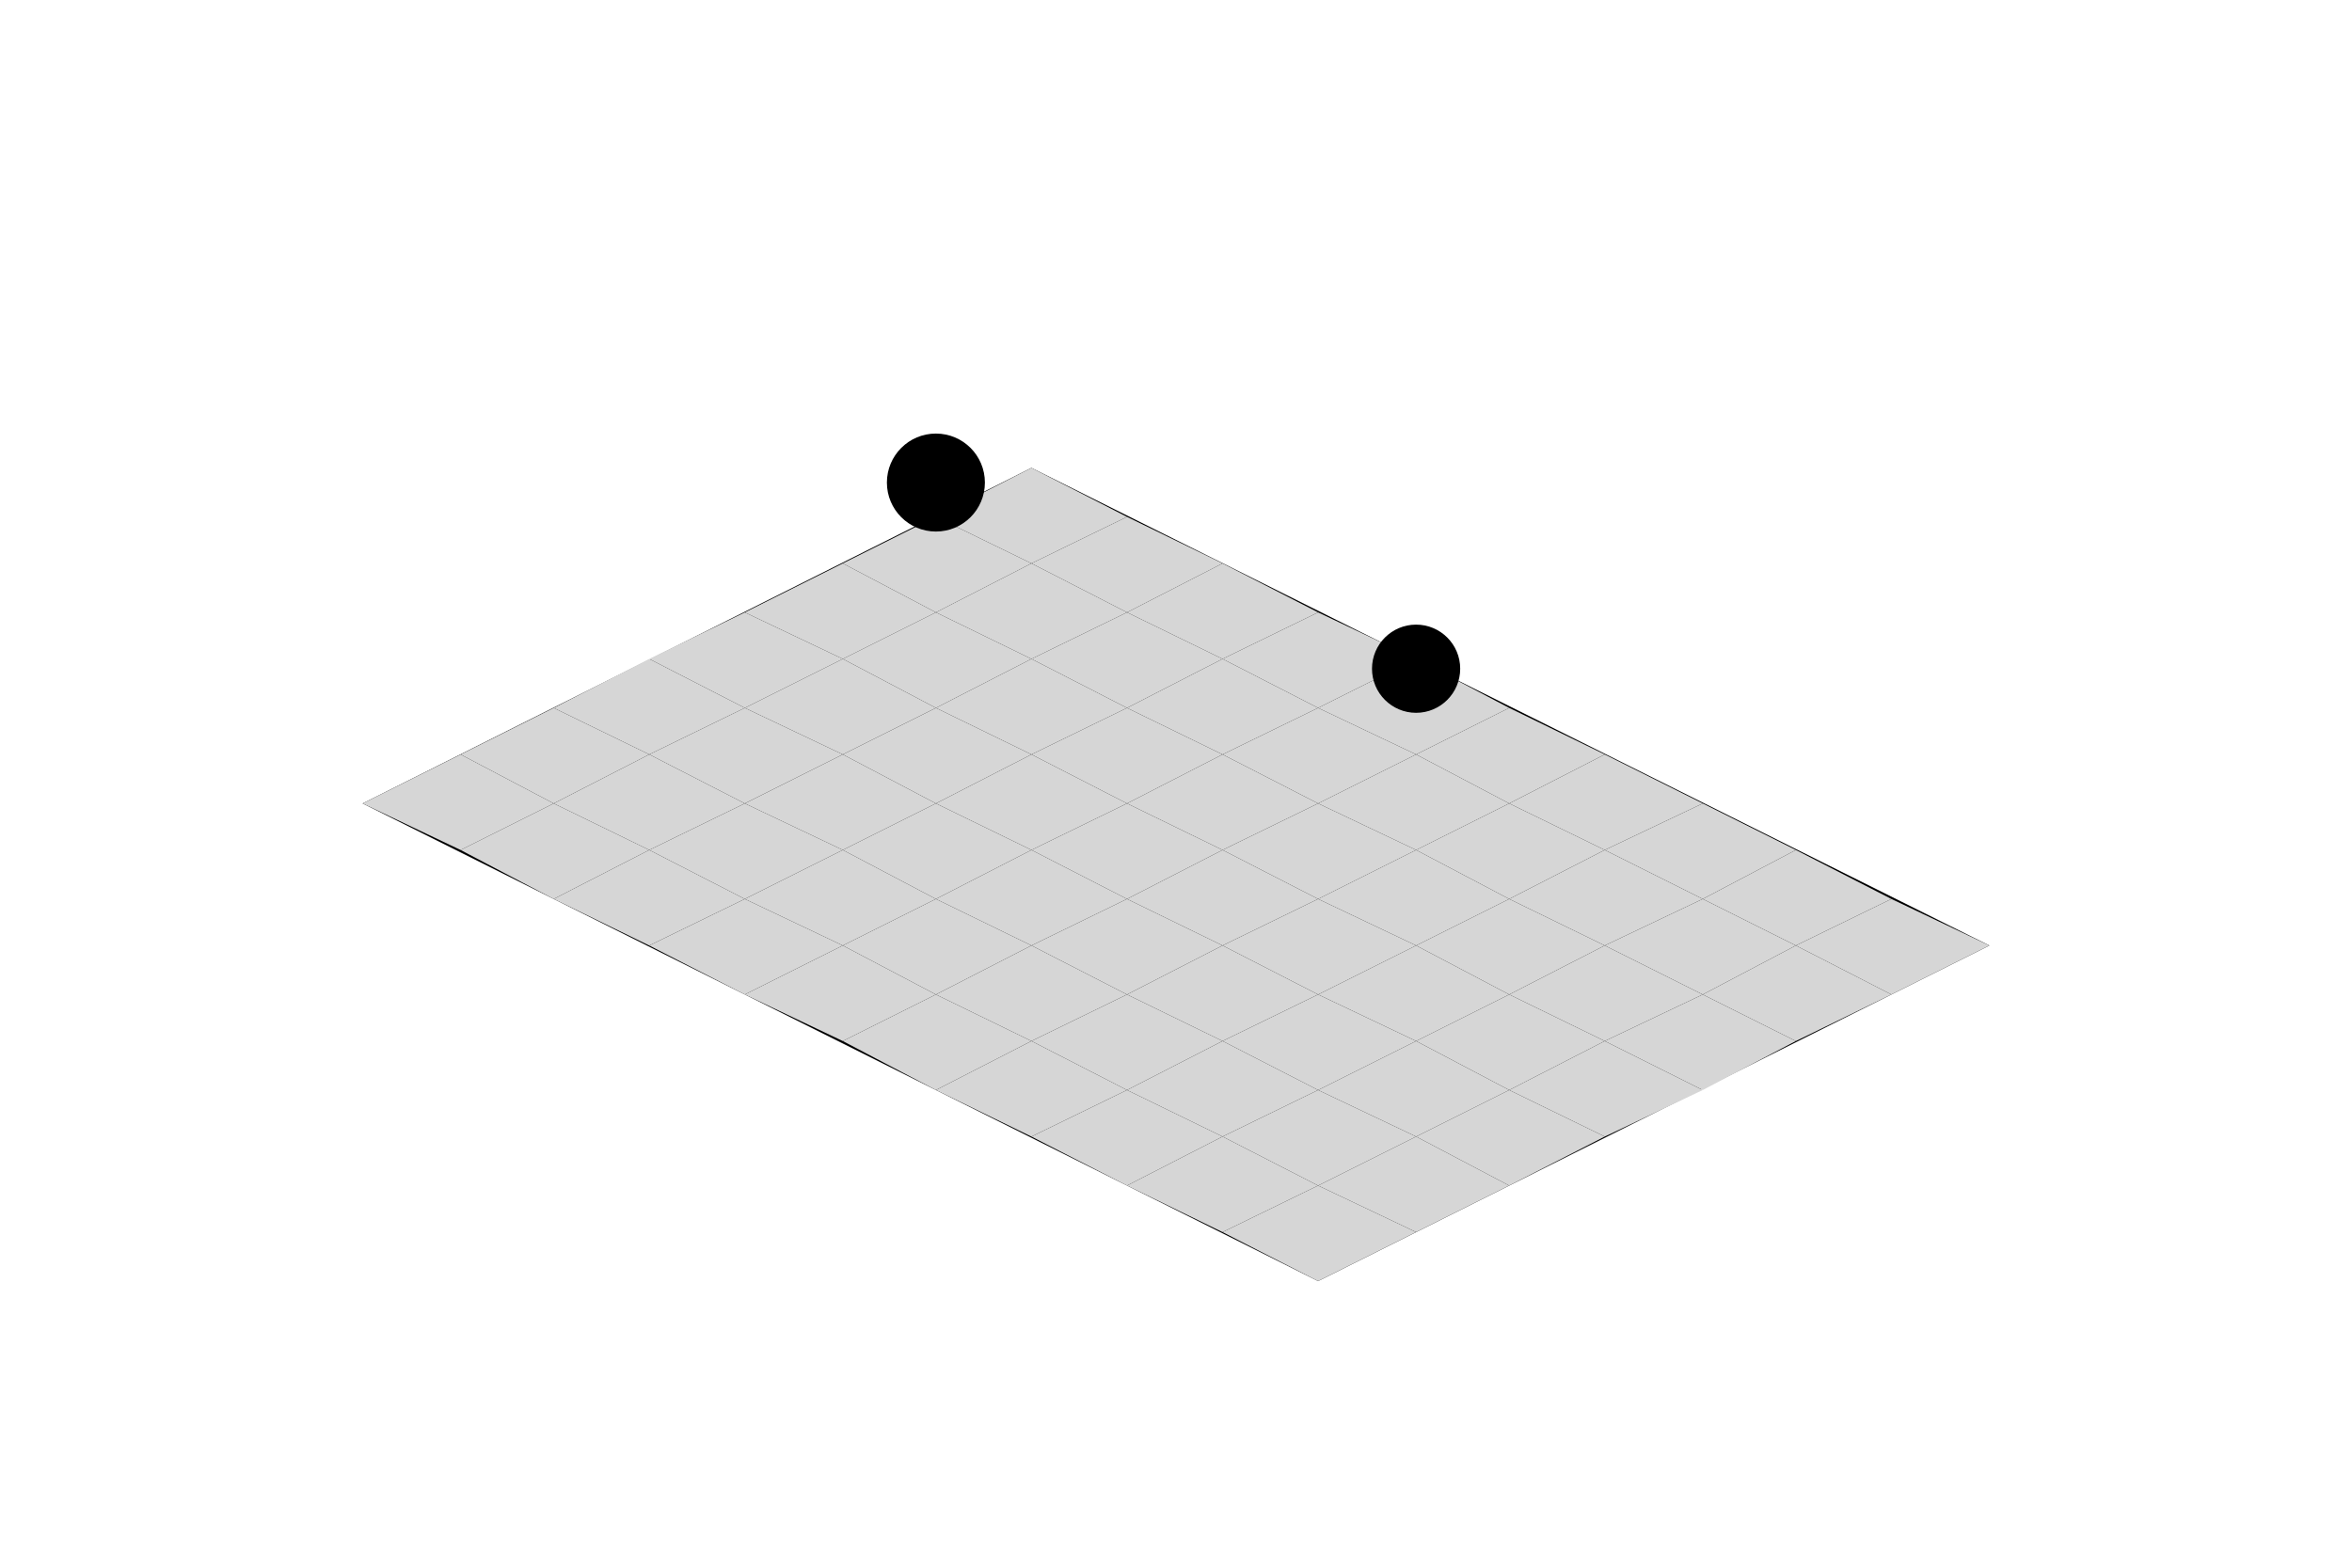
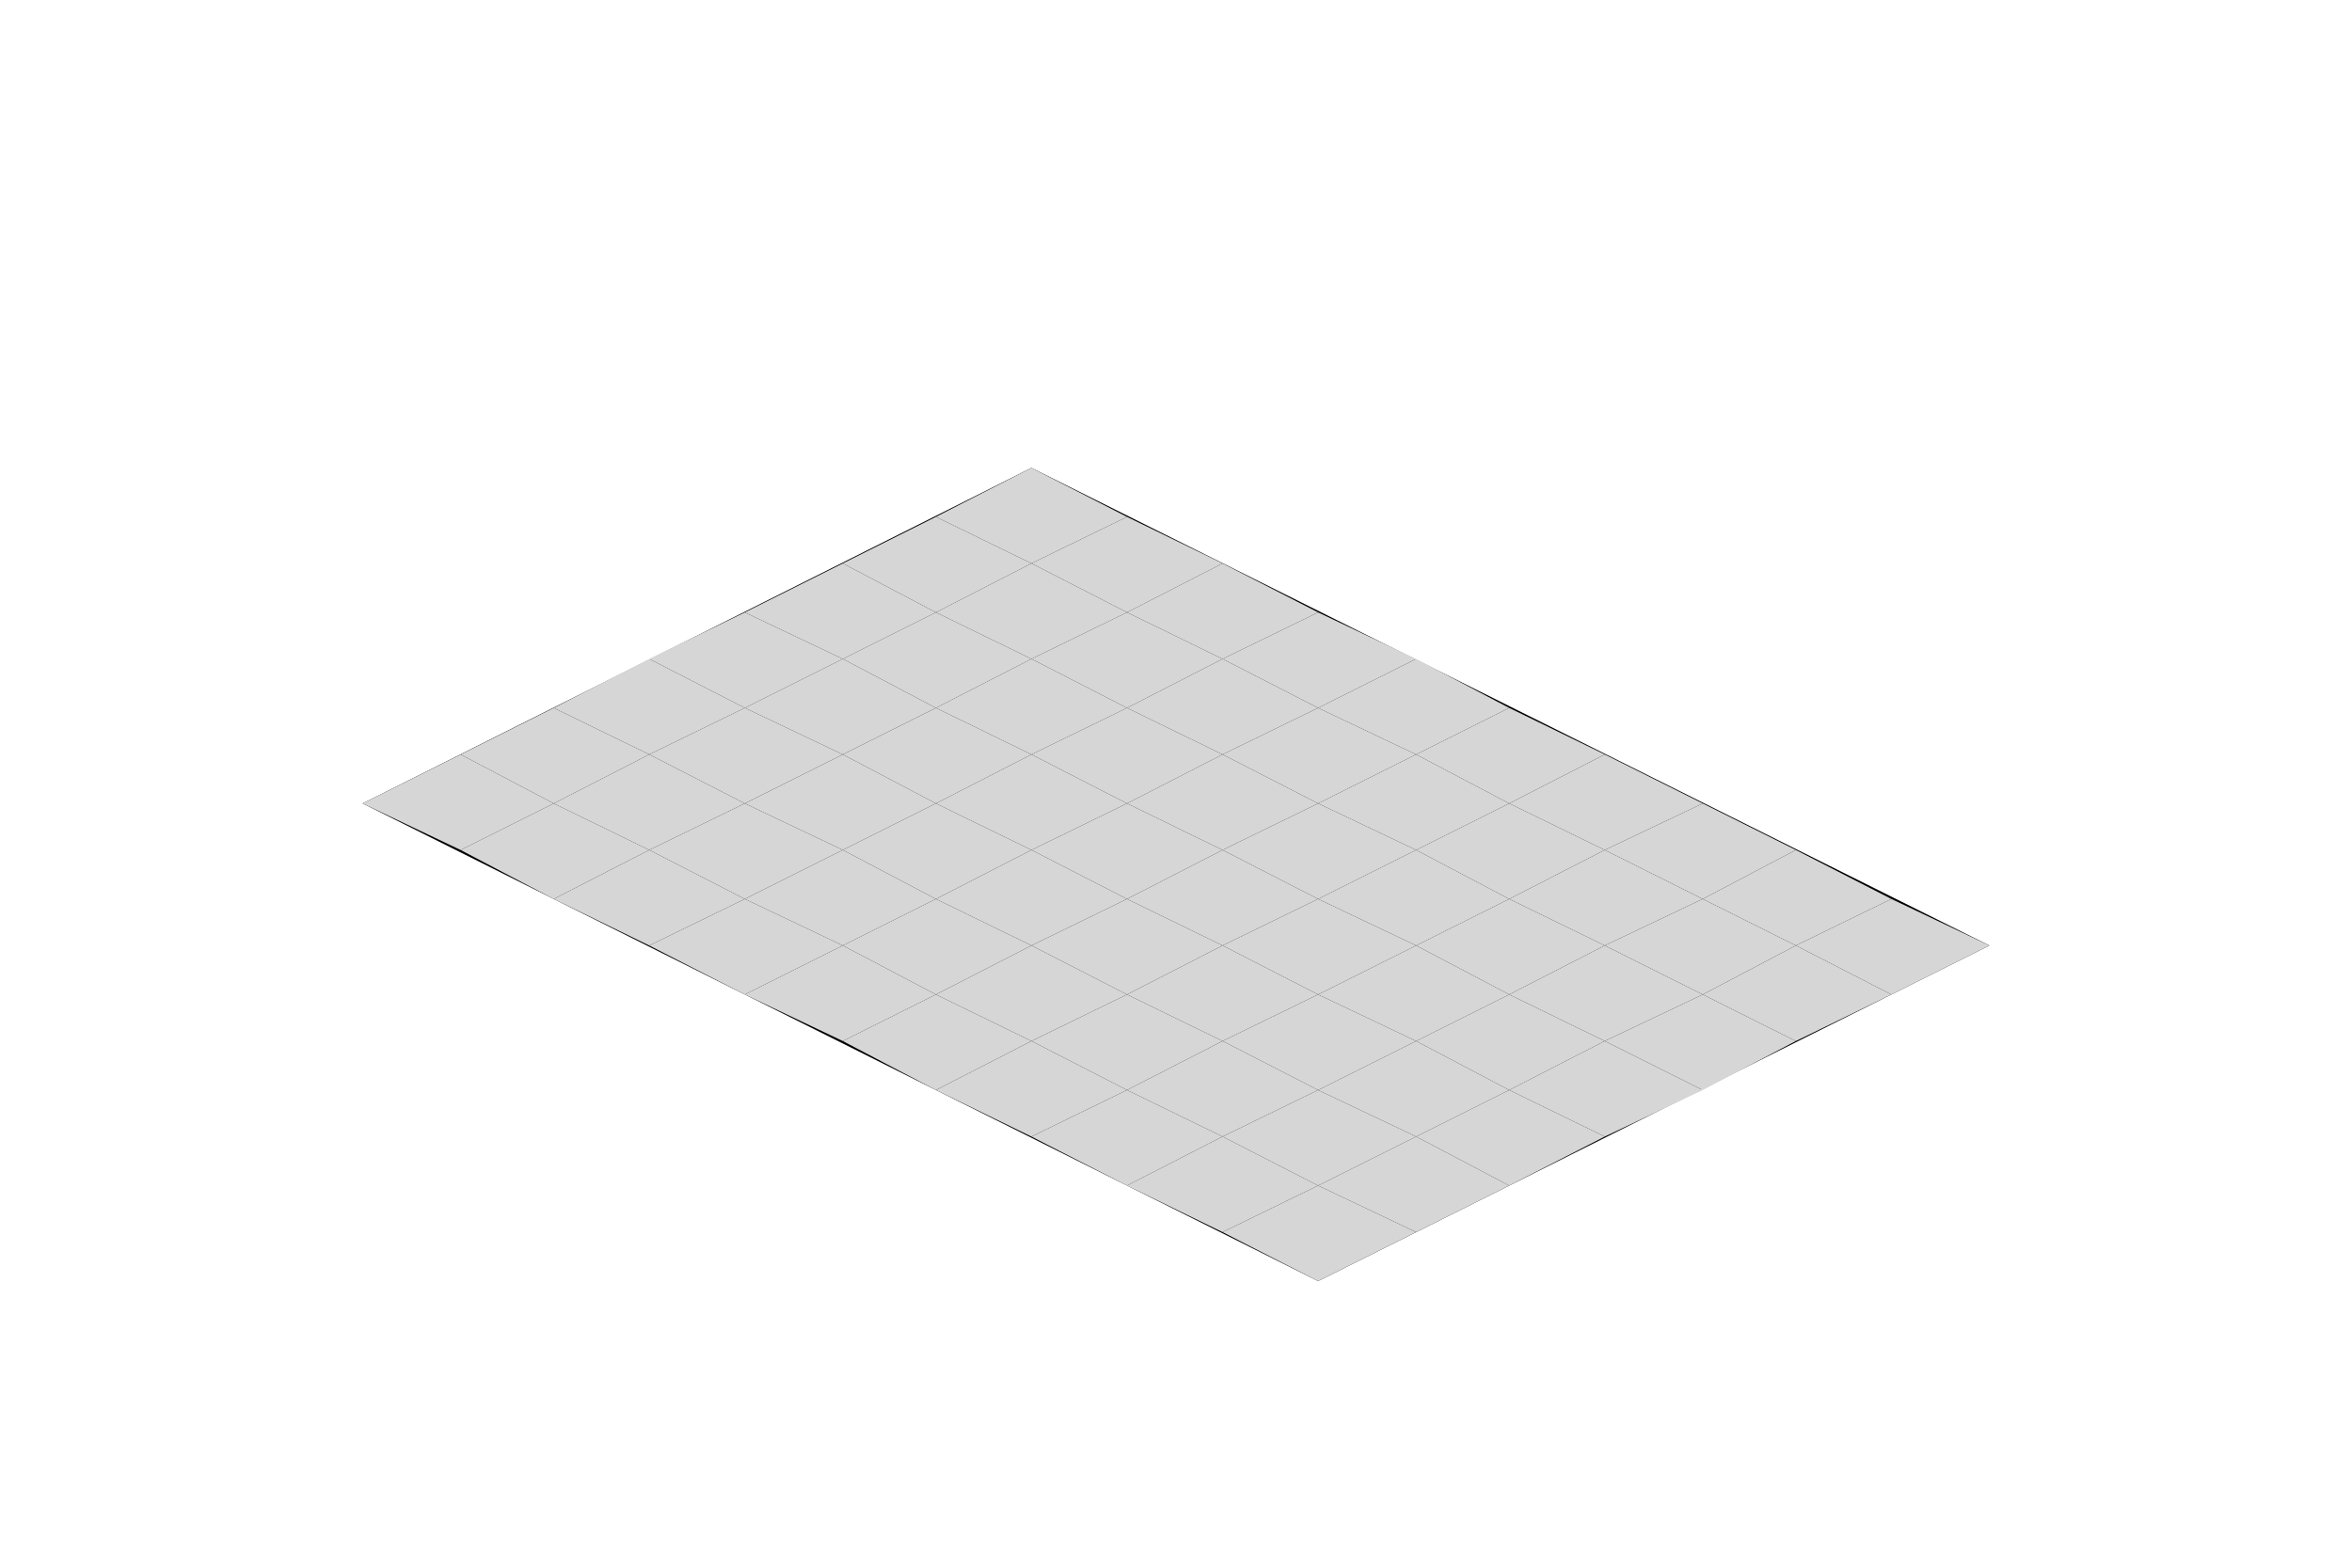
<svg class="pic ic-vol" viewBox="0 0 96 64" aria-hidden="true">
  <path class="floor" d="M42.1,19.1 L81.2,38.6 L53.8,52.3 L14.8,32.8 Z" />
  <path class="quad" data-row="6" data-g="214,155" data-to="M38.2,13 L42.1,15.6 L46,14.3 L42.1,11.7 Z" style="fill:rgb(214,214,214)" d="M38.2,21.1 L42.1,23 L46,21.1 L42.1,19.1 Z" />
  <path class="quad" data-row="5" data-g="214,143" data-to="M34.4,14 L38.2,15.9 L42.1,15.6 L38.2,13 Z" style="fill:rgb(214,214,214)" d="M34.4,23 L38.2,25 L42.1,23 L38.2,21.1 Z" />
  <path class="quad" data-row="6" data-g="214,164" data-to="M42.1,15.6 L46,18.4 L49.9,16.9 L46,14.3 Z" style="fill:rgb(214,214,214)" d="M42.1,23 L46,25 L49.9,23 L46,21.1 Z" />
  <path class="quad" data-row="4" data-g="214,128" data-to="M30.4,15.1 L34.4,16.7 L38.2,15.9 L34.4,14 Z" style="fill:rgb(214,214,214)" d="M30.4,25 L34.4,26.9 L38.2,25 L34.4,23 Z" />
  <path class="quad" data-row="5" data-g="214,154" data-to="M38.2,15.9 L42.1,19.8 L46,18.4 L42.1,15.6 Z" style="fill:rgb(214,214,214)" d="M38.2,25 L42.1,26.9 L46,25 L42.1,23 Z" />
  <path class="quad" data-row="6" data-g="214,172" data-to="M46,18.4 L49.9,20.9 L53.8,19.3 L49.9,16.9 Z" style="fill:rgb(214,214,214)" d="M46,25 L49.9,26.9 L53.8,25 L49.9,23 Z" />
  <path class="quad" data-row="3" data-g="214,123" data-to="M26.5,16.8 L30.4,19.2 L34.4,16.7 L30.4,15.1 Z" style="fill:rgb(214,214,214)" d="M26.5,26.9 L30.4,28.9 L34.4,26.9 L30.4,25 Z" />
  <path class="quad" data-row="4" data-g="214,139" data-to="M34.4,16.7 L38.2,20.7 L42.1,19.8 L38.2,15.9 Z" style="fill:rgb(214,214,214)" d="M34.4,26.9 L38.2,28.9 L42.1,26.9 L38.2,25 Z" />
  <path class="quad" data-row="5" data-g="214,165" data-to="M42.1,19.8 L46,22 L49.9,20.9 L46,18.4 Z" style="fill:rgb(214,214,214)" d="M42.1,26.9 L46,28.9 L49.9,26.9 L46,25 Z" />
  <path class="quad" data-row="6" data-g="214,180" data-to="M49.9,20.9 L53.8,23.9 L57.8,21.8 L53.8,19.3 Z" style="fill:rgb(214,214,214)" d="M49.9,26.9 L53.8,28.9 L57.8,26.9 L53.8,25 Z" />
  <path class="quad" data-row="2" data-g="214,123" data-to="M22.6,18.2 L26.5,21.3 L30.4,19.2 L26.5,16.8 Z" style="fill:rgb(214,214,214)" d="M22.6,28.9 L26.5,30.8 L30.4,28.9 L26.5,26.9 Z" />
  <path class="quad" data-row="3" data-g="214,131" data-to="M30.4,19.2 L34.4,21.5 L38.2,20.7 L34.4,16.7 Z" style="fill:rgb(214,214,214)" d="M30.4,28.9 L34.4,30.8 L38.2,28.9 L34.4,26.9 Z" />
  <path class="quad" data-row="4" data-g="214,148" data-to="M38.2,20.7 L42.1,21.2 L46,22 L42.1,19.8 Z" style="fill:rgb(214,214,214)" d="M38.2,28.9 L42.1,30.8 L46,28.9 L42.1,26.9 Z" />
  <path class="quad" data-row="5" data-g="214,173" data-to="M46,22 L49.9,24.6 L53.8,23.9 L49.9,20.9 Z" style="fill:rgb(214,214,214)" d="M46,28.9 L49.9,30.8 L53.8,28.9 L49.9,26.9 Z" />
  <path class="quad" data-row="6" data-g="214,192" data-to="M53.8,23.9 L57.8,27.3 L61.6,24.3 L57.8,21.8 Z" style="fill:rgb(214,214,214)" d="M53.8,28.9 L57.8,30.8 L61.6,28.9 L57.8,26.9 Z" />
  <path class="quad" data-row="1" data-g="214,118" data-to="M18.8,19.4 L22.6,22.7 L26.5,21.3 L22.6,18.2 Z" style="fill:rgb(214,214,214)" d="M18.8,30.8 L22.6,32.8 L26.5,30.8 L22.6,28.9 Z" />
  <path class="quad" data-row="2" data-g="214,129" data-to="M26.5,21.3 L30.4,23.4 L34.4,21.5 L30.4,19.2 Z" style="fill:rgb(214,214,214)" d="M26.5,30.8 L30.4,32.8 L34.4,30.8 L30.4,28.9 Z" />
  <path class="quad" data-row="3" data-g="214,122" data-to="M34.4,21.5 L38.2,19.7 L42.1,21.2 L38.2,20.7 Z" style="fill:rgb(214,214,214)" d="M34.4,30.8 L38.2,32.8 L42.1,30.8 L38.2,28.9 Z" />
  <path class="quad" data-row="4" data-g="214,148" data-to="M42.1,21.2 L46,23.6 L49.9,24.6 L46,22 Z" style="fill:rgb(214,214,214)" d="M42.1,30.8 L46,32.8 L49.9,30.8 L46,28.9 Z" />
  <path class="quad" data-row="5" data-g="214,187" data-to="M49.9,24.6 L53.8,27.6 L57.8,27.3 L53.8,23.9 Z" style="fill:rgb(214,214,214)" d="M49.9,30.8 L53.8,32.8 L57.8,30.8 L53.8,28.9 Z" />
  <path class="quad" data-row="6" data-g="214,196" data-to="M57.8,27.3 L61.6,28.7 L65.5,26.2 L61.6,24.3 Z" style="fill:rgb(214,214,214)" d="M57.8,30.8 L61.6,32.8 L65.5,30.8 L61.6,28.9 Z" />
  <path class="quad" data-row="0" data-g="214,108" data-to="M14.8,20.4 L18.8,24 L22.6,22.7 L18.8,19.4 Z" style="fill:rgb(214,214,214)" d="M14.8,32.8 L18.8,34.7 L22.6,32.8 L18.8,30.8 Z" />
  <path class="quad" data-row="1" data-g="214,129" data-to="M22.6,22.7 L26.5,25.6 L30.4,23.4 L26.5,21.3 Z" style="fill:rgb(214,214,214)" d="M22.6,32.8 L26.5,34.7 L30.4,32.8 L26.5,30.8 Z" />
  <path class="quad" data-row="2" data-g="214,111" data-to="M30.4,23.4 L34.4,22.8 L38.2,19.7 L34.4,21.5 Z" style="fill:rgb(214,214,214)" d="M30.4,32.8 L34.4,34.7 L38.2,32.8 L34.4,30.8 Z" />
  <path class="quad" data-row="3" data-g="214,108" data-to="M38.2,19.7 L42.1,22.2 L46,23.6 L42.1,21.2 Z" style="fill:rgb(214,214,214)" d="M38.2,32.8 L42.1,34.7 L46,32.8 L42.1,30.8 Z" />
  <path class="quad" data-row="4" data-g="214,163" data-to="M46,23.6 L49.9,28 L53.8,27.6 L49.9,24.6 Z" style="fill:rgb(214,214,214)" d="M46,32.8 L49.9,34.7 L53.8,32.8 L49.9,30.8 Z" />
  <path class="quad" data-row="5" data-g="214,192" data-to="M53.8,27.6 L57.8,29.3 L61.6,28.7 L57.8,27.3 Z" style="fill:rgb(214,214,214)" d="M53.8,32.8 L57.8,34.7 L61.6,32.8 L57.8,30.8 Z" />
  <path class="quad" data-row="6" data-g="214,187" data-to="M61.6,28.7 L65.5,29 L69.5,27.7 L65.5,26.2 Z" style="fill:rgb(214,214,214)" d="M61.6,32.8 L65.5,34.7 L69.5,32.8 L65.5,30.8 Z" />
  <path class="quad" data-row="0" data-g="214,125" data-to="M18.8,24 L22.6,27.3 L26.5,25.6 L22.6,22.7 Z" style="fill:rgb(214,214,214)" d="M18.8,34.7 L22.6,36.7 L26.5,34.7 L22.6,32.8 Z" />
  <path class="quad" data-row="1" data-g="214,124" data-to="M26.5,25.6 L30.4,27.6 L34.4,22.8 L30.4,23.4 Z" style="fill:rgb(214,214,214)" d="M26.5,34.7 L30.4,36.7 L34.4,34.7 L30.4,32.8 Z" />
  <path class="quad" data-row="2" data-g="214,95" data-to="M34.4,22.8 L38.2,25.3 L42.1,22.2 L38.2,19.7 Z" style="fill:rgb(214,214,214)" d="M34.4,34.7 L38.2,36.7 L42.1,34.7 L38.2,32.8 Z" />
  <path class="quad" data-row="3" data-g="214,134" data-to="M42.1,22.2 L46,28.8 L49.9,28 L46,23.6 Z" style="fill:rgb(214,214,214)" d="M42.1,34.7 L46,36.7 L49.9,34.7 L46,32.8 Z" />
  <path class="quad" data-row="4" data-g="214,174" data-to="M49.9,28 L53.8,30.3 L57.8,29.3 L53.8,27.6 Z" style="fill:rgb(214,214,214)" d="M49.9,34.7 L53.8,36.7 L57.8,34.7 L53.8,32.8 Z" />
  <path class="quad" data-row="5" data-g="214,176" data-to="M57.8,29.3 L61.6,28.8 L65.5,29 L61.6,28.7 Z" style="fill:rgb(214,214,214)" d="M57.8,34.7 L61.6,36.7 L65.5,34.7 L61.6,32.8 Z" />
  <path class="quad" data-row="6" data-g="214,178" data-to="M65.5,29 L69.5,30.5 L73.3,29.4 L69.5,27.7 Z" style="fill:rgb(214,214,214)" d="M65.5,34.7 L69.5,36.7 L73.3,34.7 L69.5,32.8 Z" />
  <path class="quad" data-row="0" data-g="214,135" data-to="M22.6,27.3 L26.5,30.1 L30.4,27.6 L26.5,25.6 Z" style="fill:rgb(214,214,214)" d="M22.6,36.7 L26.5,38.6 L30.4,36.7 L26.5,34.7 Z" />
  <path class="quad" data-row="1" data-g="214,120" data-to="M30.4,27.6 L34.4,30.2 L38.2,25.3 L34.4,22.8 Z" style="fill:rgb(214,214,214)" d="M30.4,36.7 L34.4,38.6 L38.2,36.7 L34.4,34.7 Z" />
  <path class="quad" data-row="2" data-g="214,124" data-to="M38.2,25.3 L42.1,30.9 L46,28.8 L42.1,22.2 Z" style="fill:rgb(214,214,214)" d="M38.2,36.7 L42.1,38.6 L46,36.7 L42.1,34.7 Z" />
  <path class="quad" data-row="3" data-g="214,162" data-to="M46,28.8 L49.9,32.1 L53.8,30.3 L49.9,28 Z" style="fill:rgb(214,214,214)" d="M46,36.7 L49.9,38.6 L53.8,36.7 L49.9,34.7 Z" />
  <path class="quad" data-row="4" data-g="214,158" data-to="M53.8,30.3 L57.8,29.6 L61.6,28.8 L57.8,29.3 Z" style="fill:rgb(214,214,214)" d="M53.8,36.7 L57.8,38.6 L61.6,36.7 L57.8,34.7 Z" />
  <path class="quad" data-row="5" data-g="214,161" data-to="M61.6,28.8 L65.5,30.5 L69.5,30.5 L65.5,29 Z" style="fill:rgb(214,214,214)" d="M61.6,36.7 L65.5,38.6 L69.5,36.7 L65.5,34.7 Z" />
  <path class="quad" data-row="6" data-g="214,176" data-to="M69.5,30.5 L73.3,32.6 L77.2,31.1 L73.3,29.4 Z" style="fill:rgb(214,214,214)" d="M69.5,36.7 L73.3,38.6 L77.2,36.7 L73.3,34.7 Z" />
  <path class="quad" data-row="0" data-g="214,142" data-to="M26.5,30.1 L30.4,32.8 L34.4,30.2 L30.4,27.6 Z" style="fill:rgb(214,214,214)" d="M26.5,38.6 L30.4,40.6 L34.4,38.6 L30.4,36.7 Z" />
  <path class="quad" data-row="1" data-g="214,139" data-to="M34.4,30.2 L38.2,33.3 L42.1,30.9 L38.2,25.3 Z" style="fill:rgb(214,214,214)" d="M34.4,38.6 L38.2,40.6 L42.1,38.6 L38.2,36.7 Z" />
  <path class="quad" data-row="2" data-g="214,158" data-to="M42.1,30.9 L46,33.9 L49.9,32.1 L46,28.8 Z" style="fill:rgb(214,214,214)" d="M42.1,38.6 L46,40.6 L49.9,38.6 L46,36.7 Z" />
  <path class="quad" data-row="3" data-g="214,155" data-to="M49.9,32.1 L53.8,32.7 L57.8,29.6 L53.8,30.3 Z" style="fill:rgb(214,214,214)" d="M49.9,38.6 L53.8,40.6 L57.8,38.6 L53.8,36.7 Z" />
  <path class="quad" data-row="4" data-g="214,141" data-to="M57.8,29.6 L61.6,31.3 L65.5,30.5 L61.6,28.8 Z" style="fill:rgb(214,214,214)" d="M57.8,38.6 L61.6,40.6 L65.5,38.6 L61.6,36.7 Z" />
  <path class="quad" data-row="5" data-g="214,164" data-to="M65.5,30.5 L69.5,33.9 L73.3,32.6 L69.5,30.5 Z" style="fill:rgb(214,214,214)" d="M65.5,38.6 L69.5,40.6 L73.3,38.6 L69.5,36.7 Z" />
  <path class="quad" data-row="6" data-g="214,173" data-to="M73.3,32.6 L77.2,34.2 L81.2,32.6 L77.2,31.1 Z" style="fill:rgb(214,214,214)" d="M73.3,38.6 L77.2,40.6 L81.2,38.6 L77.2,36.7 Z" />
  <path class="quad" data-row="0" data-g="214,152" data-to="M30.4,32.8 L34.4,35.2 L38.2,33.3 L34.4,30.2 Z" style="fill:rgb(214,214,214)" d="M30.4,40.6 L34.4,42.5 L38.2,40.6 L34.4,38.6 Z" />
  <path class="quad" data-row="1" data-g="214,159" data-to="M38.2,33.3 L42.1,35.6 L46,33.9 L42.1,30.9 Z" style="fill:rgb(214,214,214)" d="M38.2,40.6 L42.1,42.5 L46,40.6 L42.1,38.6 Z" />
  <path class="quad" data-row="2" data-g="214,160" data-to="M46,33.9 L49.9,35.5 L53.8,32.7 L49.9,32.1 Z" style="fill:rgb(214,214,214)" d="M46,40.6 L49.9,42.5 L53.8,40.6 L49.9,38.6 Z" />
  <path class="quad" data-row="3" data-g="214,141" data-to="M53.8,32.7 L57.8,34.4 L61.6,31.3 L57.8,29.6 Z" style="fill:rgb(214,214,214)" d="M53.8,40.6 L57.8,42.5 L61.6,40.6 L57.8,38.6 Z" />
  <path class="quad" data-row="4" data-g="214,150" data-to="M61.6,31.3 L65.5,35.4 L69.5,33.9 L65.5,30.5 Z" style="fill:rgb(214,214,214)" d="M61.6,40.6 L65.5,42.5 L69.5,40.6 L65.5,38.6 Z" />
  <path class="quad" data-row="5" data-g="214,167" data-to="M69.5,33.9 L73.3,35.7 L77.2,34.2 L73.3,32.6 Z" style="fill:rgb(214,214,214)" d="M69.5,40.6 L73.3,42.5 L77.2,40.6 L73.3,38.6 Z" />
  <path class="quad" data-row="0" data-g="214,159" data-to="M34.4,35.2 L38.2,37.3 L42.1,35.6 L38.2,33.3 Z" style="fill:rgb(214,214,214)" d="M34.4,42.5 L38.2,44.5 L42.1,42.5 L38.2,40.6 Z" />
  <path class="quad" data-row="1" data-g="214,162" data-to="M42.1,35.6 L46,37.4 L49.9,35.5 L46,33.9 Z" style="fill:rgb(214,214,214)" d="M42.1,42.5 L46,44.5 L49.9,42.5 L46,40.6 Z" />
  <path class="quad" data-row="2" data-g="214,153" data-to="M49.9,35.5 L53.8,37.1 L57.8,34.4 L53.8,32.7 Z" style="fill:rgb(214,214,214)" d="M49.9,42.5 L53.8,44.5 L57.8,42.5 L53.8,40.6 Z" />
  <path class="quad" data-row="3" data-g="214,148" data-to="M57.8,34.4 L61.6,37.1 L65.5,35.4 L61.6,31.3 Z" style="fill:rgb(214,214,214)" d="M57.8,42.5 L61.6,44.5 L65.5,42.5 L61.6,40.6 Z" />
  <path class="quad" data-row="4" data-g="214,161" data-to="M65.5,35.4 L69.5,37.1 L73.3,35.7 L69.5,33.9 Z" style="fill:rgb(214,214,214)" d="M65.5,42.5 L69.5,44.5 L73.3,42.5 L69.5,40.6 Z" />
  <path class="quad" data-row="0" data-g="214,159" data-to="M38.2,37.3 L42.1,39 L46,37.4 L42.1,35.6 Z" style="fill:rgb(214,214,214)" d="M38.2,44.5 L42.1,46.4 L46,44.5 L42.1,42.5 Z" />
  <path class="quad" data-row="1" data-g="214,158" data-to="M46,37.4 L49.9,38.9 L53.8,37.1 L49.9,35.5 Z" style="fill:rgb(214,214,214)" d="M46,44.5 L49.9,46.4 L53.8,44.5 L49.9,42.5 Z" />
  <path class="quad" data-row="2" data-g="214,152" data-to="M53.8,37.1 L57.8,38.7 L61.6,37.1 L57.8,34.4 Z" style="fill:rgb(214,214,214)" d="M53.8,44.5 L57.8,46.4 L61.6,44.5 L57.8,42.5 Z" />
  <path class="quad" data-row="3" data-g="214,155" data-to="M61.6,37.1 L65.5,38.5 L69.5,37.1 L65.5,35.4 Z" style="fill:rgb(214,214,214)" d="M61.6,44.5 L65.5,46.4 L69.5,44.5 L65.5,42.5 Z" />
  <path class="quad" data-row="0" data-g="214,154" data-to="M42.1,39 L46,40.4 L49.9,38.9 L46,37.4 Z" style="fill:rgb(214,214,214)" d="M42.1,46.4 L46,48.4 L49.9,46.4 L46,44.5 Z" />
  <path class="quad" data-row="1" data-g="214,152" data-to="M49.9,38.9 L53.8,40.1 L57.8,38.7 L53.8,37.1 Z" style="fill:rgb(214,214,214)" d="M49.9,46.4 L53.8,48.4 L57.8,46.4 L53.8,44.5 Z" />
  <path class="quad" data-row="2" data-g="214,149" data-to="M57.8,38.7 L61.6,39.9 L65.5,38.5 L61.6,37.1 Z" style="fill:rgb(214,214,214)" d="M57.8,46.4 L61.6,48.4 L65.5,46.4 L61.6,44.5 Z" />
  <path class="quad" data-row="0" data-g="214,146" data-to="M46,40.4 L49.9,41.5 L53.8,40.1 L49.9,38.9 Z" style="fill:rgb(214,214,214)" d="M46,48.4 L49.9,50.3 L53.8,48.4 L49.9,46.4 Z" />
  <path class="quad" data-row="1" data-g="214,143" data-to="M53.8,40.1 L57.8,41.1 L61.6,39.9 L57.8,38.7 Z" style="fill:rgb(214,214,214)" d="M53.8,48.4 L57.8,50.3 L61.6,48.4 L57.8,46.4 Z" />
  <path class="quad" data-row="0" data-g="214,134" data-to="M49.9,41.5 L53.8,42.2 L57.8,41.1 L53.8,40.1 Z" style="fill:rgb(214,214,214)" d="M49.9,50.3 L53.8,52.3 L57.8,50.3 L53.8,48.4 Z" />
-   <circle class="ring" cx="38.2" cy="19.7" r="2" />
-   <circle class="atm" data-path="57.8,27.3;49.9,24.6;46,23.6;38.2,19.7" cx="57.8" cy="27.3" r="1.8" />
</svg>
